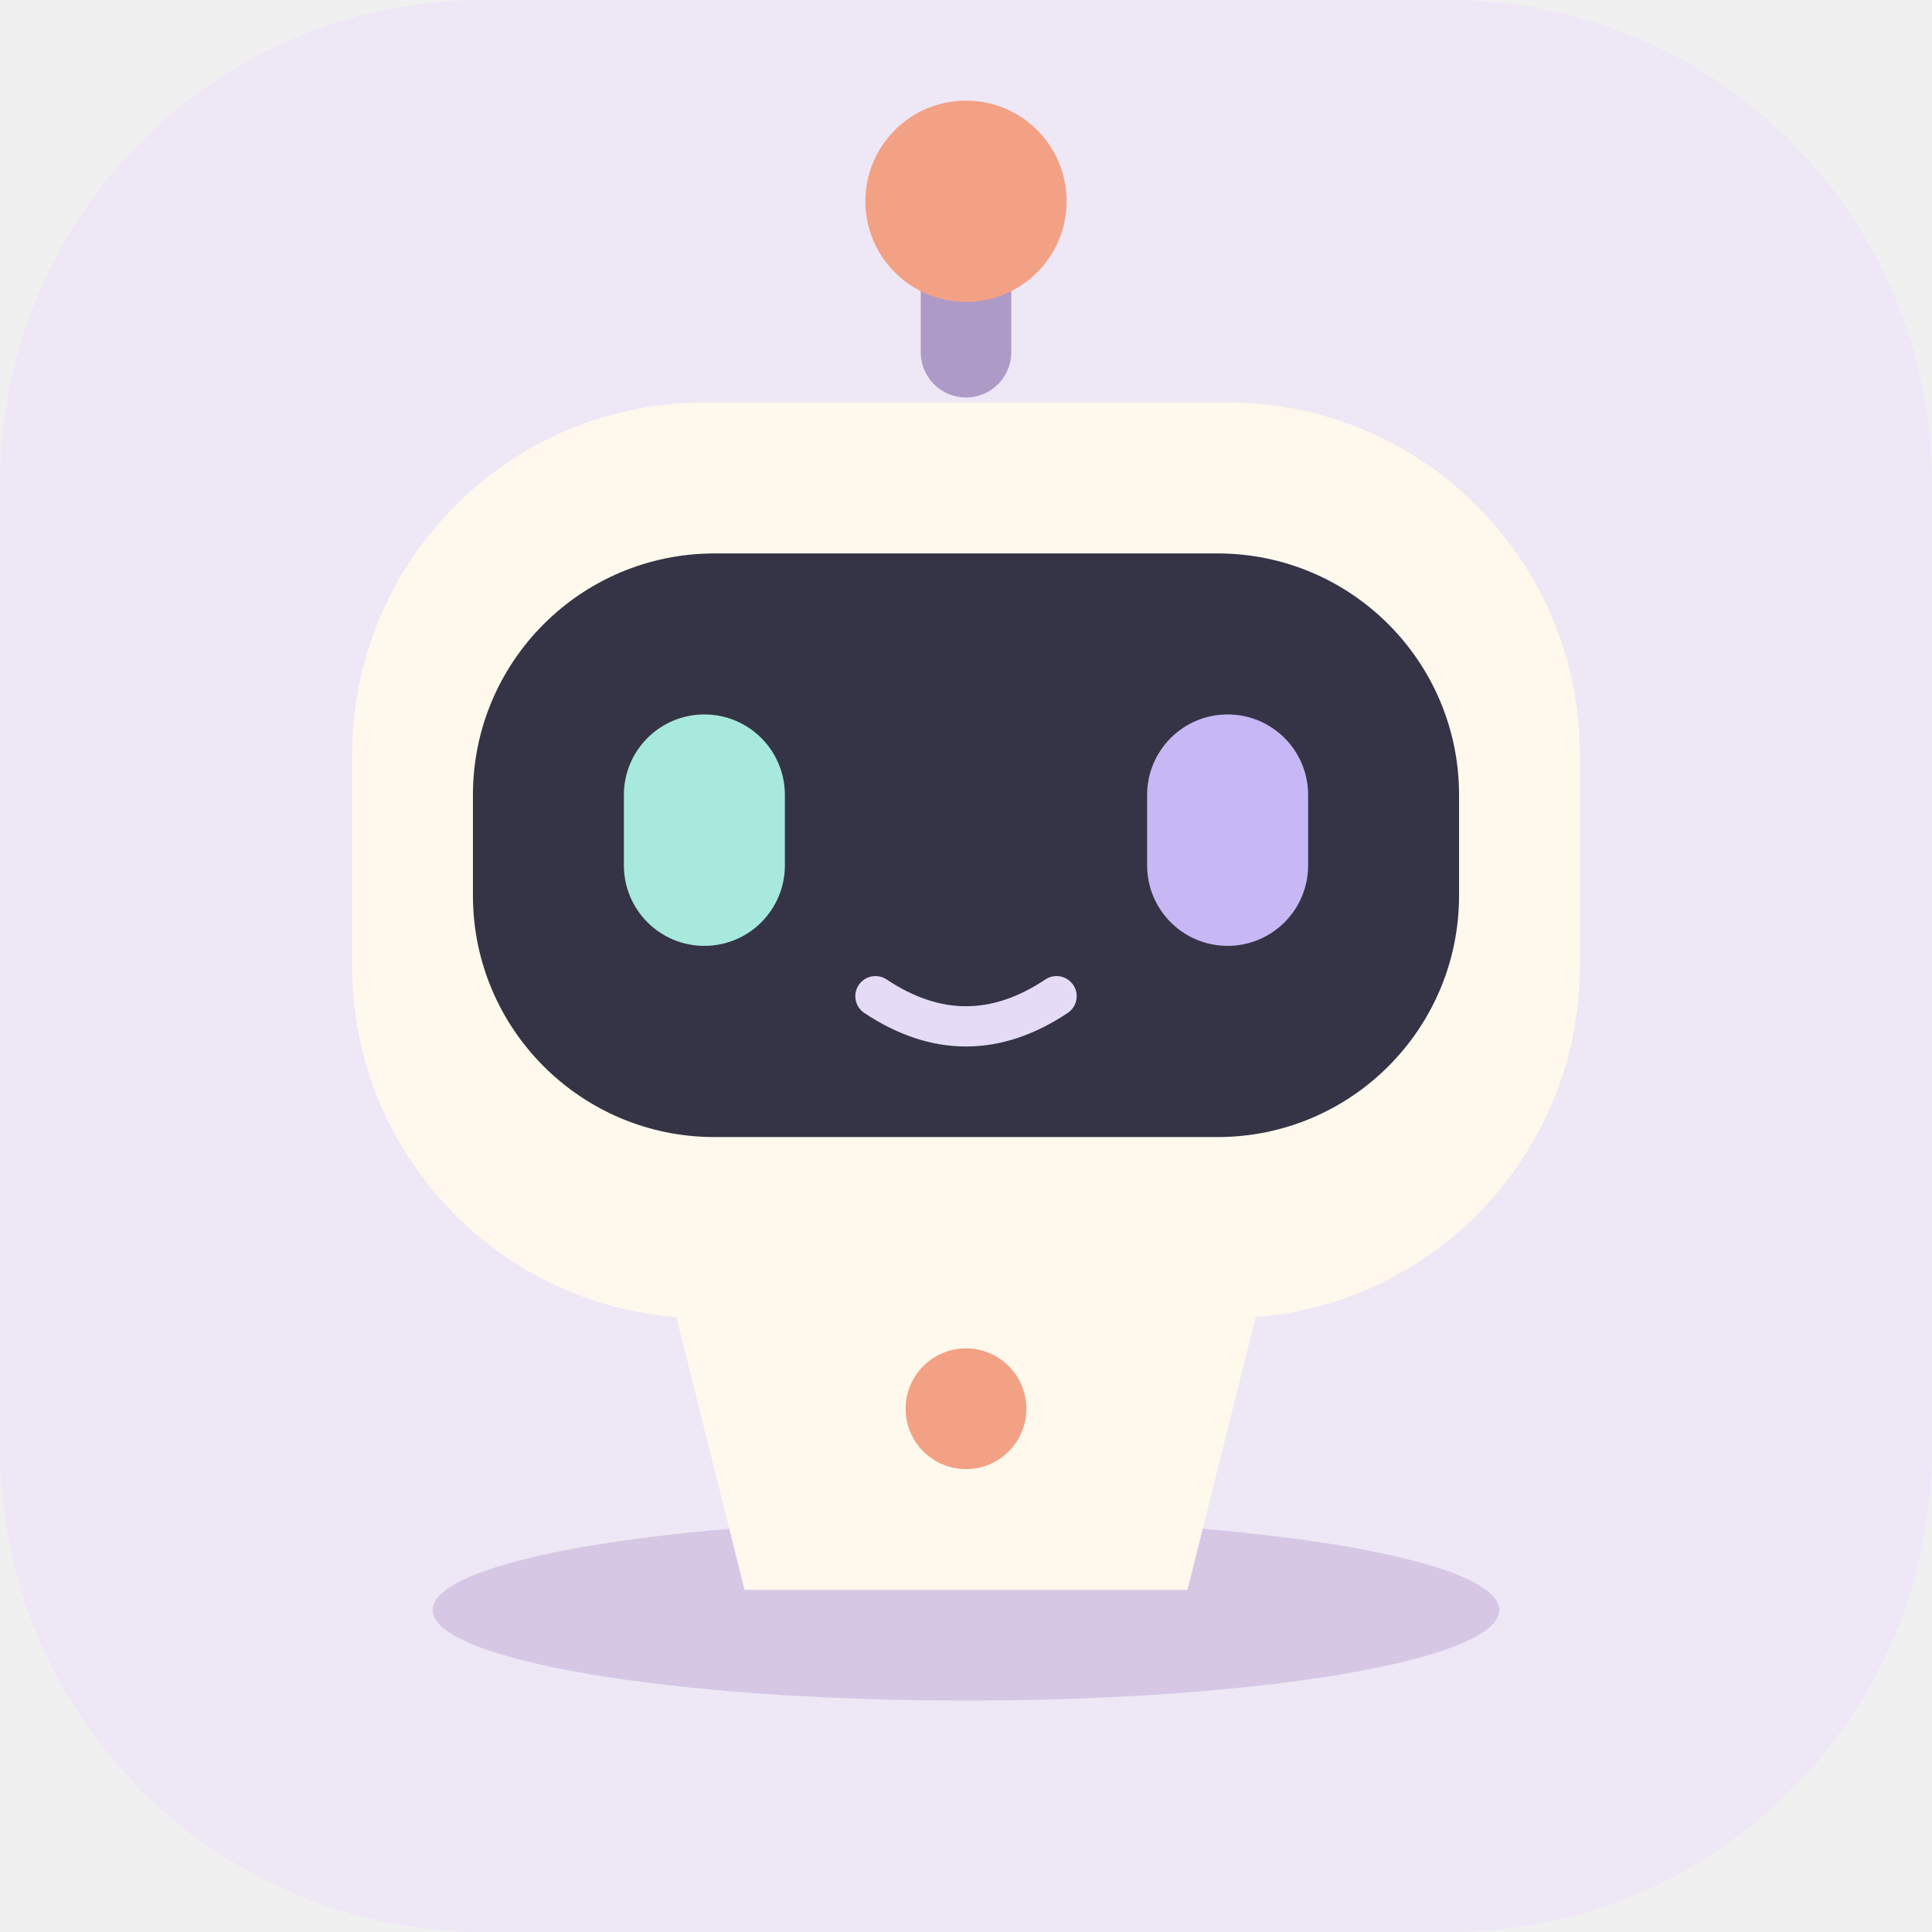
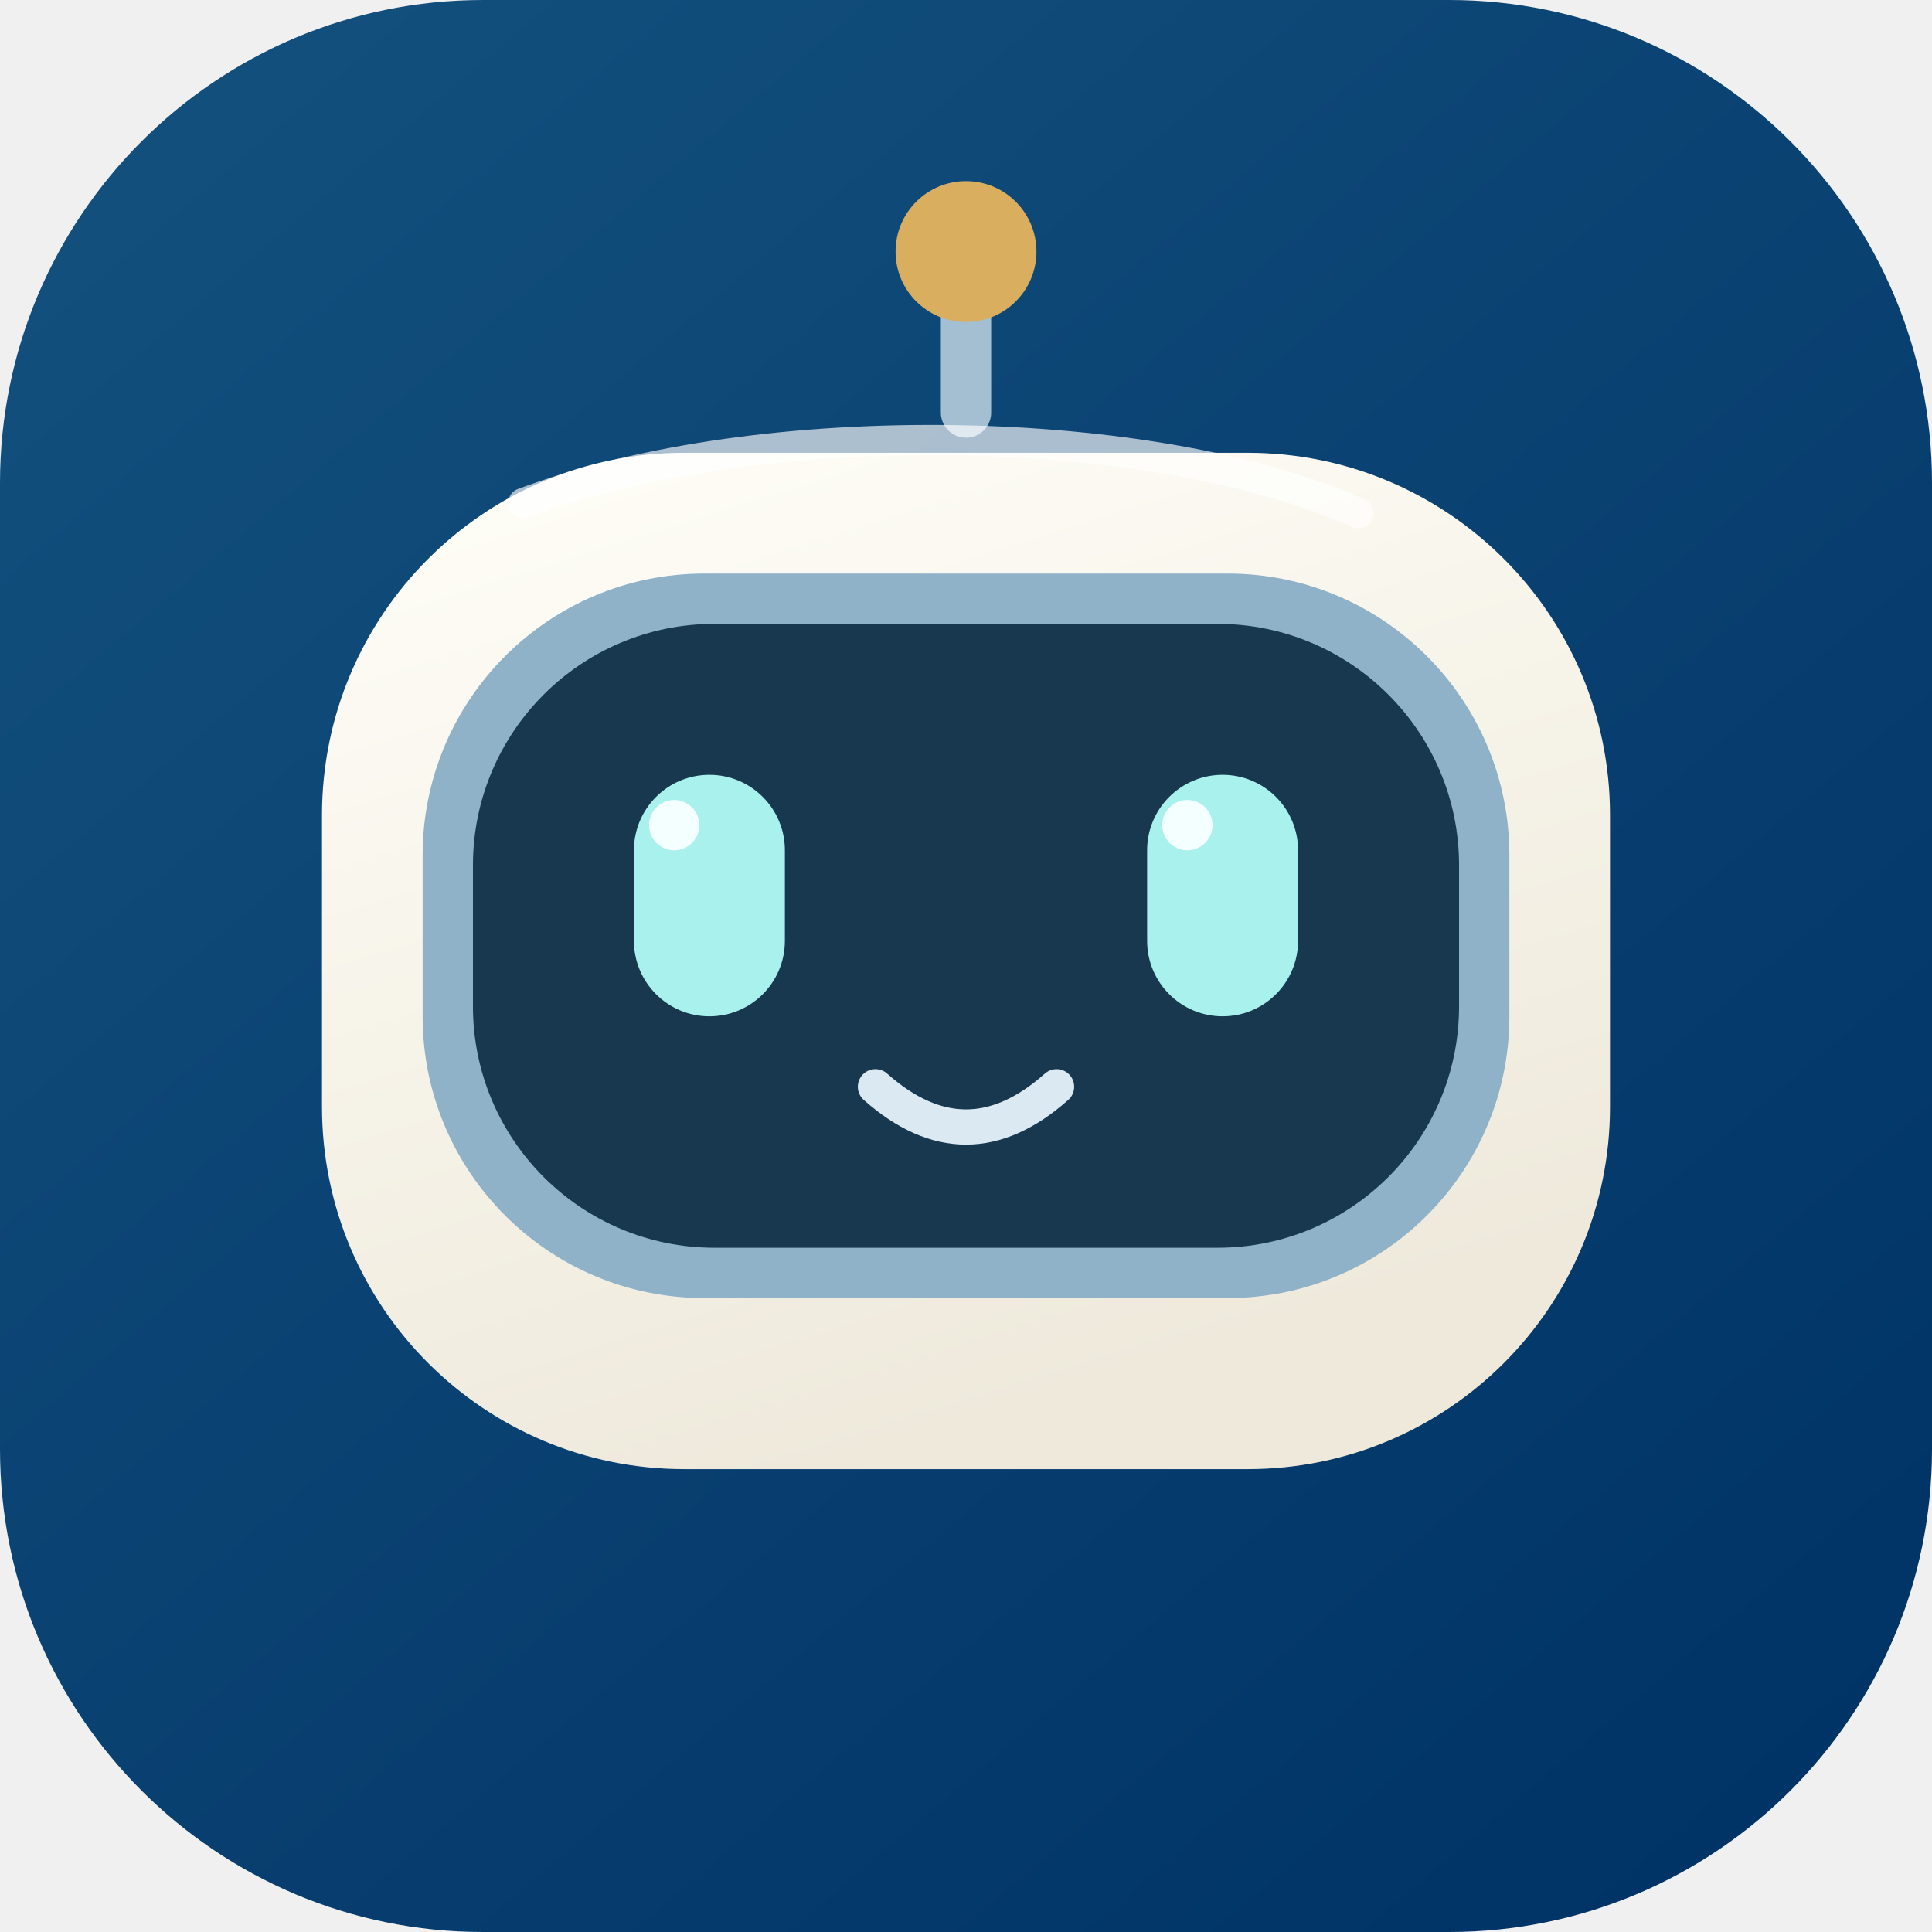
<svg xmlns="http://www.w3.org/2000/svg" viewBox="0 0 192 192">
-   <rect width="192" height="192" rx="48" fill="#eee7f6" />
-   <ellipse cx="96" cy="160" rx="53" ry="9" fill="#d6c8e5" />
-   <path d="M96 35V22" stroke="#ae9ac7" stroke-width="9" stroke-linecap="round" />
-   <circle cx="96" cy="20" r="10" fill="#f3a185" />
-   <rect x="35" y="40" width="122" height="91" rx="35" fill="#fff9ed" />
-   <rect x="47" y="55" width="98" height="58" rx="24" fill="#353446" />
-   <rect x="62" y="71" width="16" height="23" rx="8" fill="#a7e9dd" />
-   <rect x="114" y="71" width="16" height="23" rx="8" fill="#c8b7f5" />
-   <path d="M87 99q9 6 18 0" stroke="#e5dbf6" stroke-width="4" fill="none" stroke-linecap="round" />
-   <path d="M67 130h58l-7 28H74z" fill="#fff9ed" />
-   <circle cx="96" cy="140" r="6" fill="#f3a185" />
+   <defs>
+     <linearGradient id="b" x2=".85" y2="1">
+       <stop stop-color="#14527f" />
+       <stop offset="1" stop-color="#003366" />
+     </linearGradient>
+     <linearGradient id="s" x2=".4" y2="1">
+       <stop stop-color="#fffef8" />
+       <stop offset="1" stop-color="#eee9db" />
+     </linearGradient>
+   </defs>
+   <rect width="192" height="192" rx="48" fill="url(#b)" />
+   <path d="M96 41V28" stroke="#a5bfd2" stroke-width="5" stroke-linecap="round" />
+   <circle cx="96" cy="25" r="7" fill="#d9ae5f" />
+   <rect x="32" y="45" width="128" height="101" rx="36" fill="url(#s)" />
+   <rect x="42" y="57" width="108" height="72" rx="28" fill="#8fb2c9" />
+   <rect x="47" y="62" width="98" height="62" rx="24" fill="#17384f" />
+   <rect x="63" y="77" width="15" height="24" rx="7.5" fill="#a9f1ed" />
+   <rect x="114" y="77" width="15" height="24" rx="7.5" fill="#a9f1ed" />
+   <circle cx="67" cy="82" r="2.5" fill="#f4ffff" />
+   <circle cx="118" cy="82" r="2.5" fill="#f4ffff" />
+   <path d="M87 108q9 8 18 0" stroke="#dbe9f3" stroke-width="3.5" fill="none" stroke-linecap="round" />
+   <path d="M52 50c24-9 63-8 83 1" stroke="#fff" stroke-opacity=".65" stroke-width="3" stroke-linecap="round" fill="none" />
</svg>
